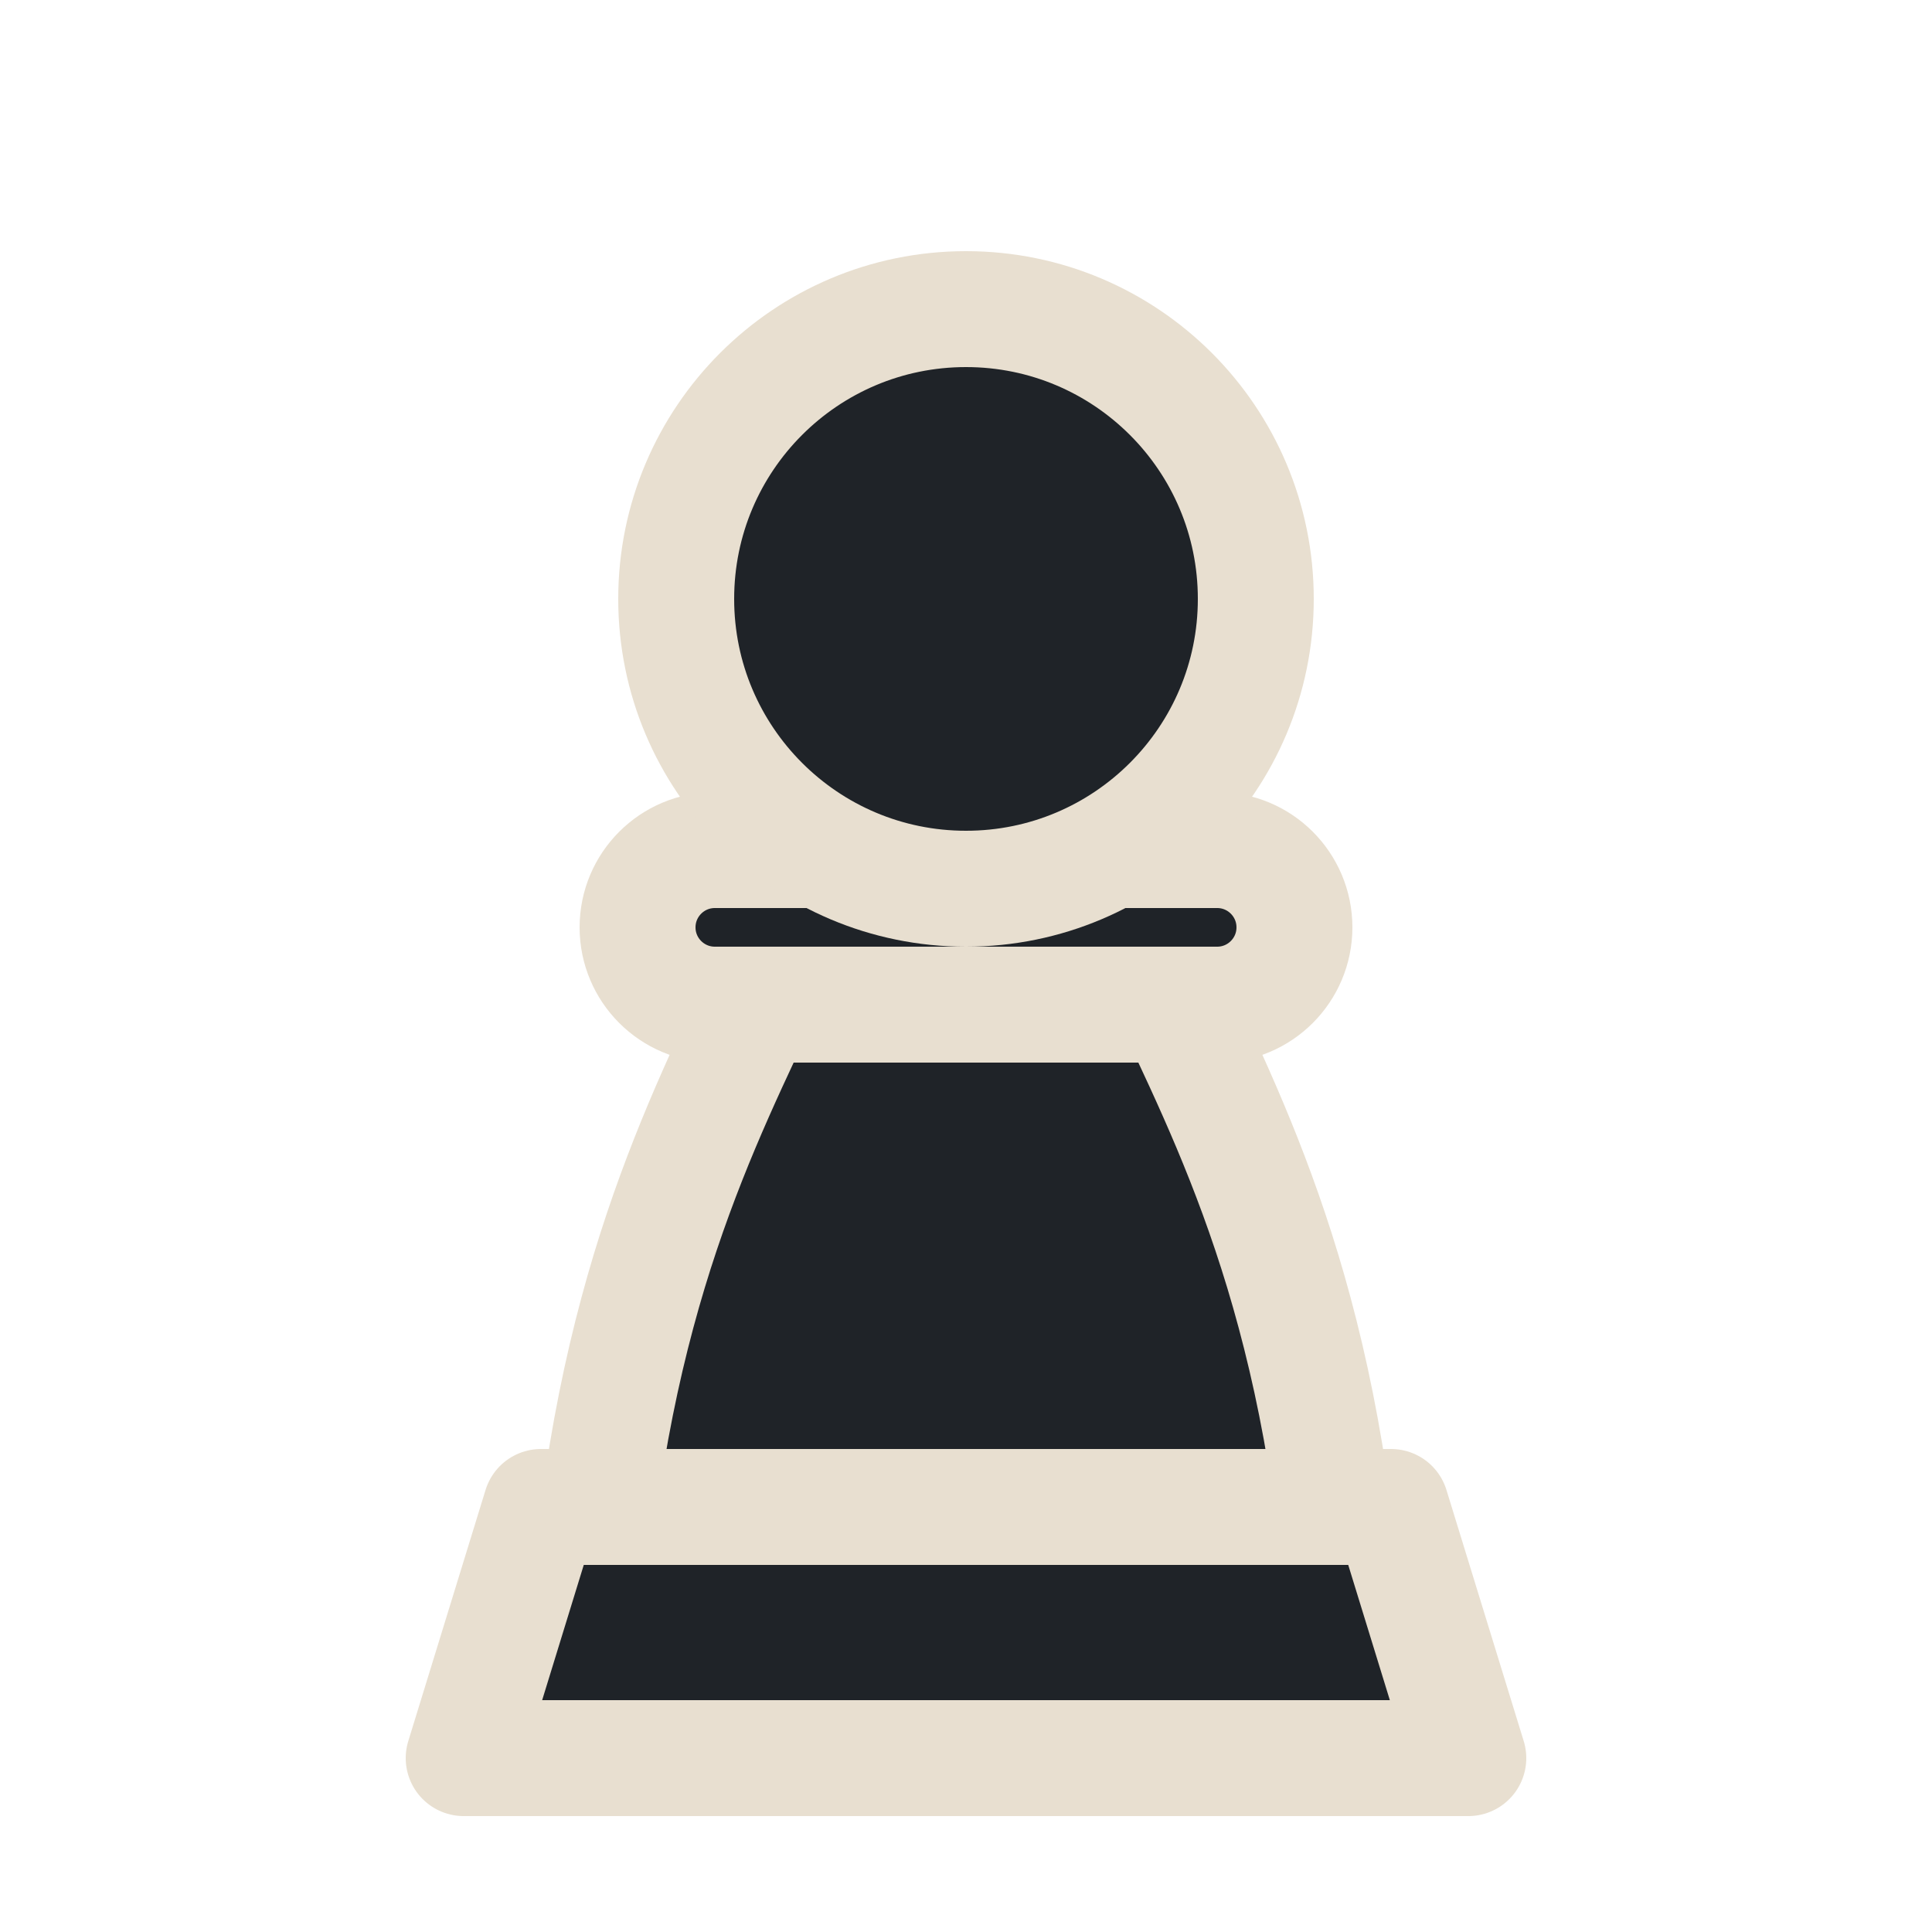
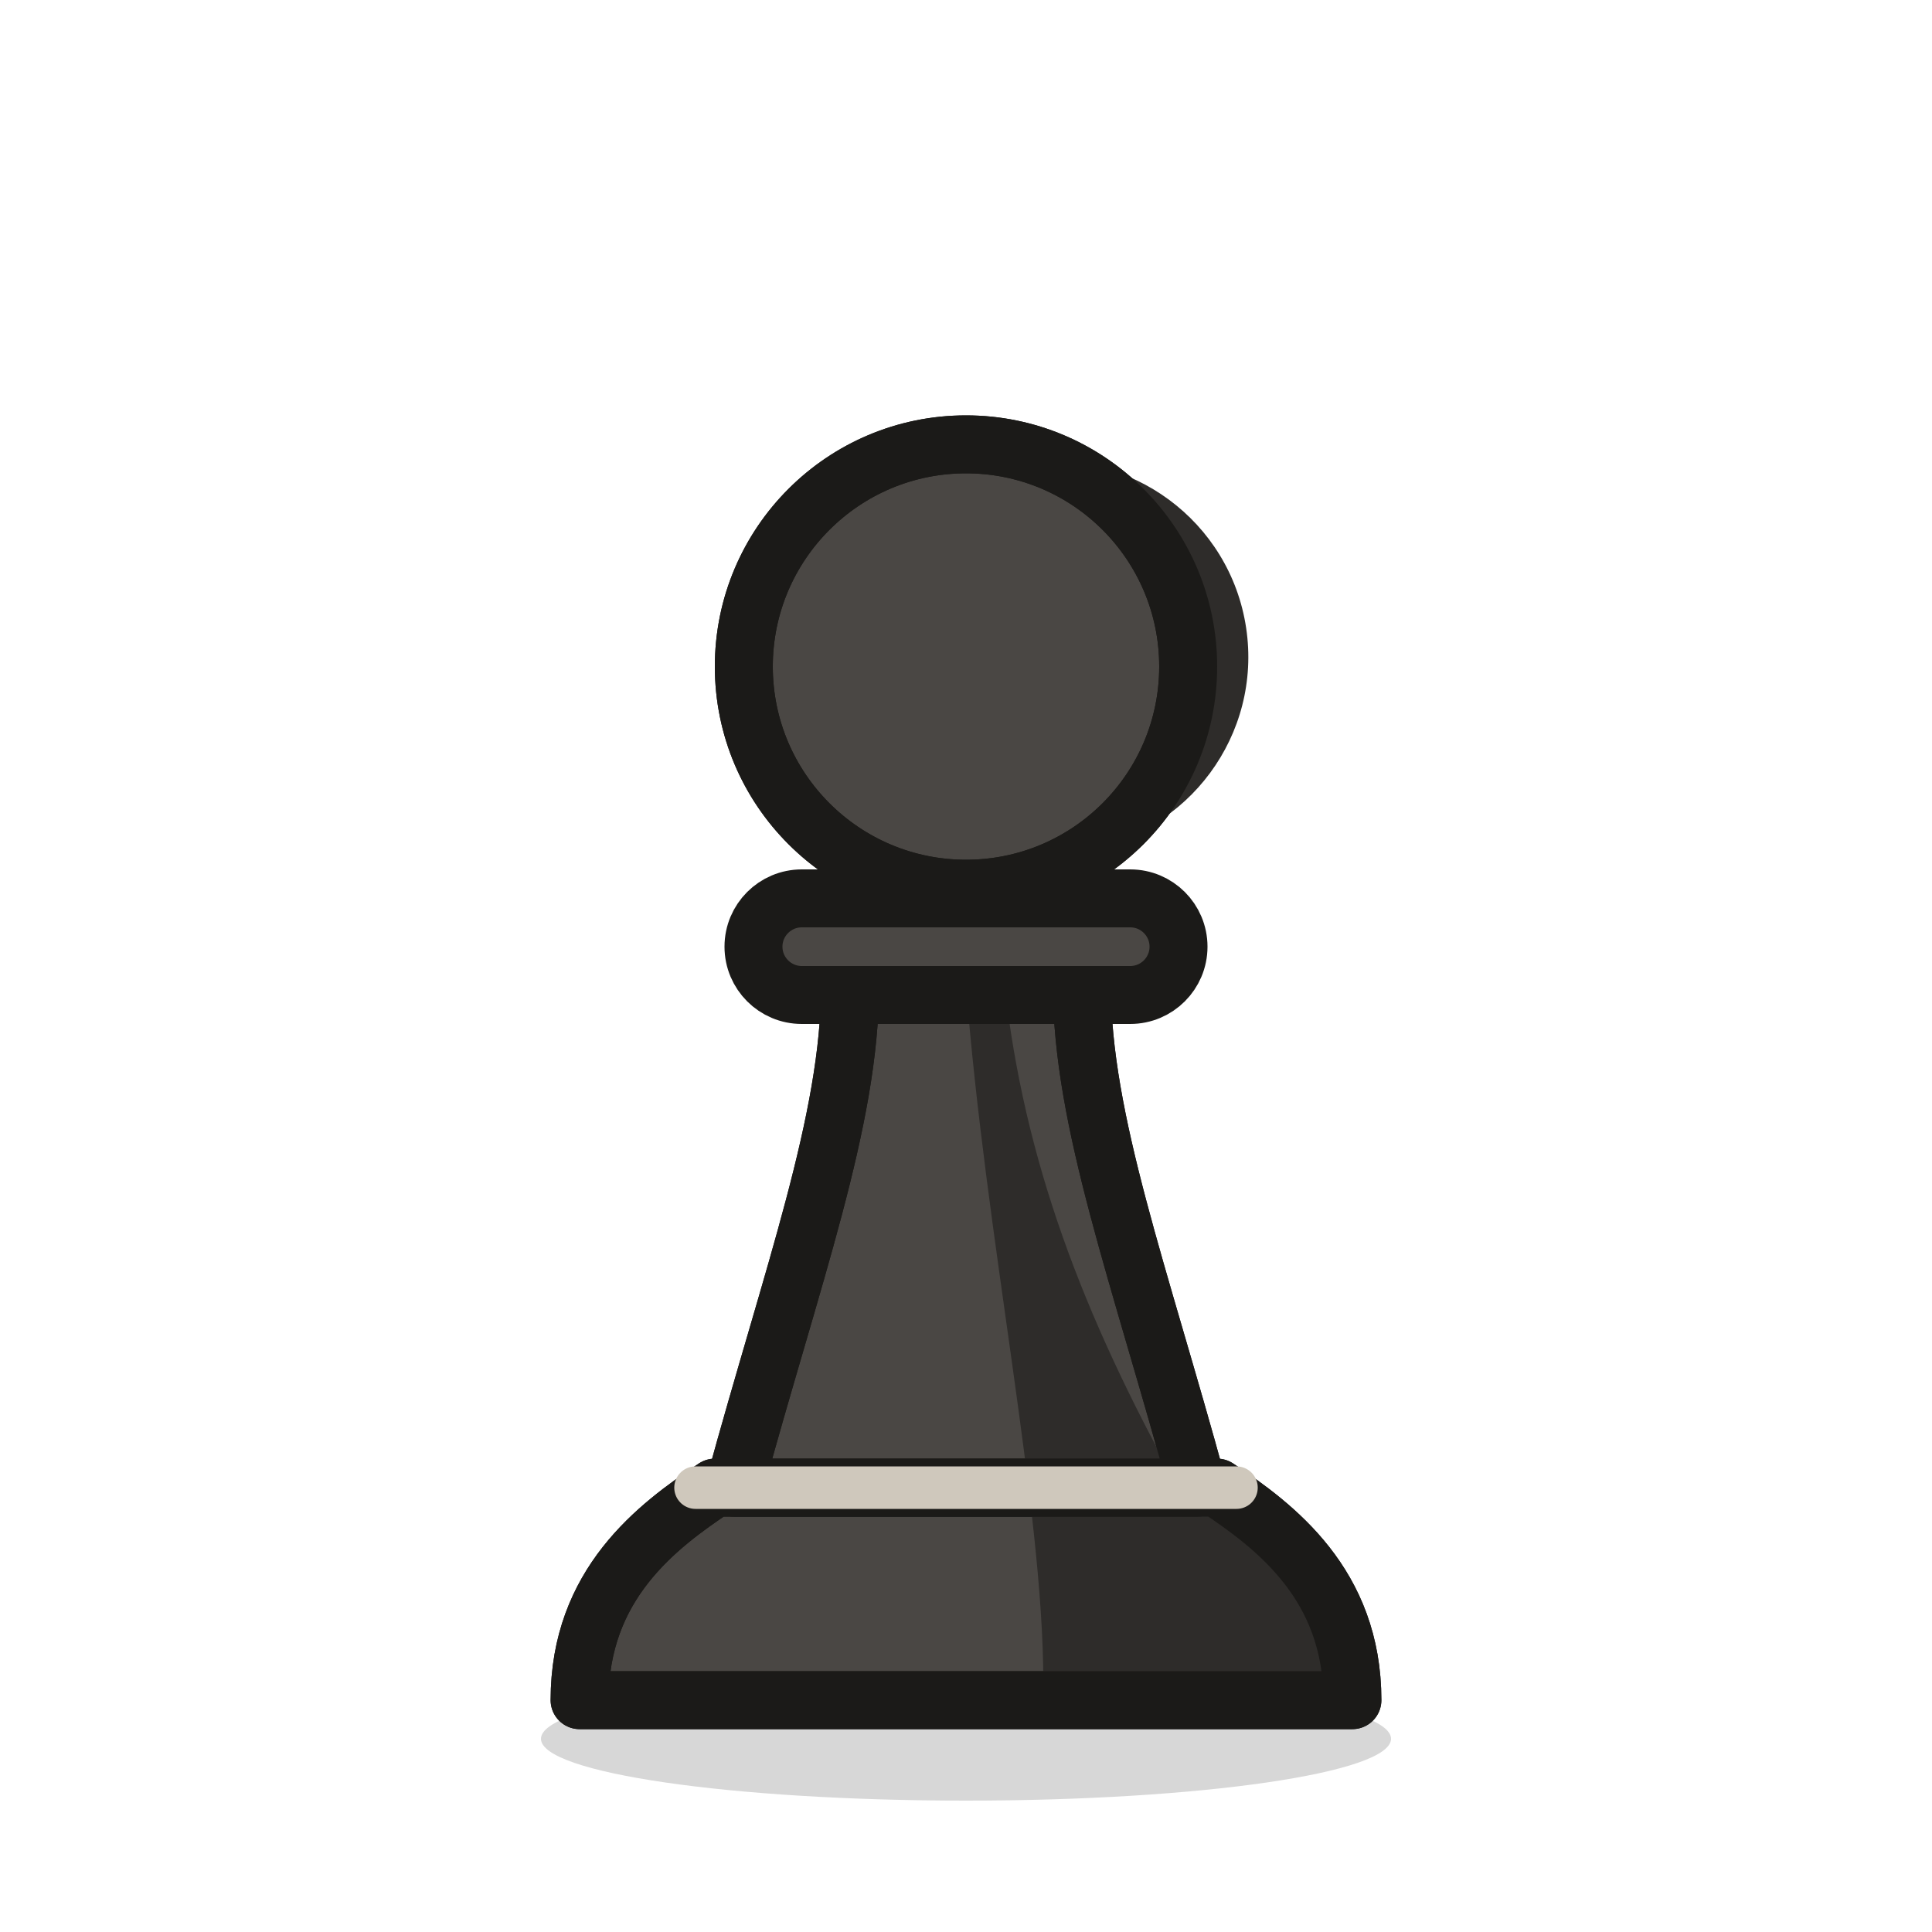
<svg xmlns="http://www.w3.org/2000/svg" viewBox="0 0 100 100">
-   <g fill="#1f2328" stroke="#e8dfd0" stroke-width="6" stroke-linejoin="round" stroke-linecap="round">
-     <path d="M 24 91 L 76 91 L 72 78 L 28 78 Z" />
-     <path d="M 31 78 C 33 63, 38 55, 41 48 L 59 48 C 62 55, 67 63, 69 78 Z" />
-     <rect x="33" y="44" width="34" height="8" rx="4" />
-     <circle cx="50" cy="31" r="15" />
+   <ellipse cx="50" cy="90" rx="22" ry="3.2" fill="rgb(0 0 0 / 0.16)" />
+   <g stroke="#1b1a18" stroke-width="3" stroke-linejoin="round" stroke-linecap="round">
+     <path d="M 30 88 C 30 82, 34 79, 37 77 L 63 77 C 66 79, 70 82, 70 88 Z" fill="#4a4744" />
+     <path d="M 38 77 C 41 66, 44 58, 44 51 L 56 51 C 56 58, 59 66, 62 77 Z" fill="#4a4744" />
+     <path d="M 52 51 C 53 60, 56 68, 61 77 L 63 77 C 66 79, 69 82, 69 87 L 54 87 C 54 78, 51 64, 50 51 Z" fill="#2e2c2a" stroke="none" />
+     <path d="M 30 88 C 30 82, 34 79, 37 77 L 63 77 C 66 79, 70 82, 70 88 Z" fill="none" />
+     <path d="M 38 77 C 41 66, 44 58, 44 51 L 56 51 C 56 58, 59 66, 62 77 Z" fill="none" />
+     <rect x="39" y="46.5" width="22" height="5" rx="2.5" fill="#4a4744" />
+     <circle cx="50" cy="34.5" r="11.5" fill="#4a4744" />
+     <path d="M 53 24 A 11.5 11.5 0 0 1 56 44 A 10 10 0 0 0 53 24 Z" fill="#2e2c2a" stroke="none" />
+     <circle cx="50" cy="34.5" r="11.5" fill="none" />
  </g>
-   <line x1="30" y1="78" x2="70" y2="78" stroke="#e8dfd0" stroke-width="4" stroke-linecap="round" />
+   <line x1="36" y1="77" x2="64" y2="77" stroke="#cfc8bc" stroke-width="2.2" stroke-linecap="round" />
</svg>
